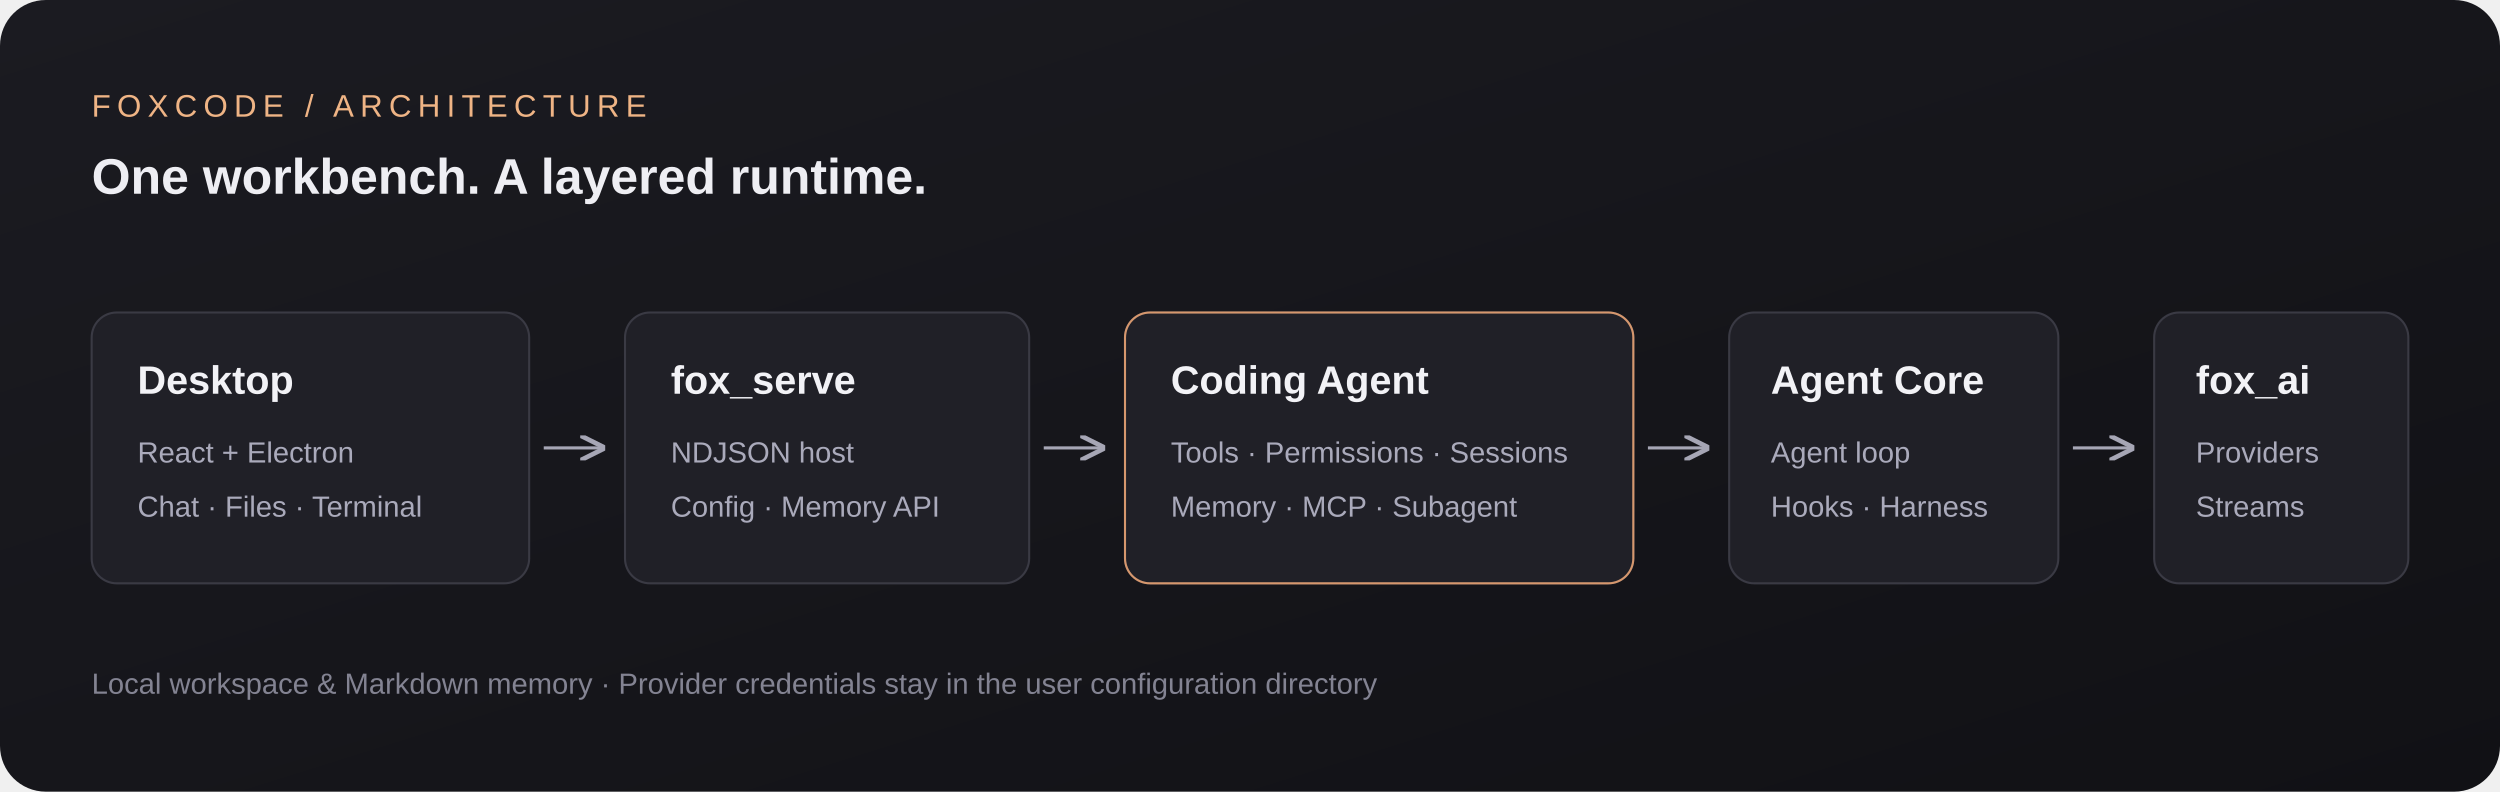
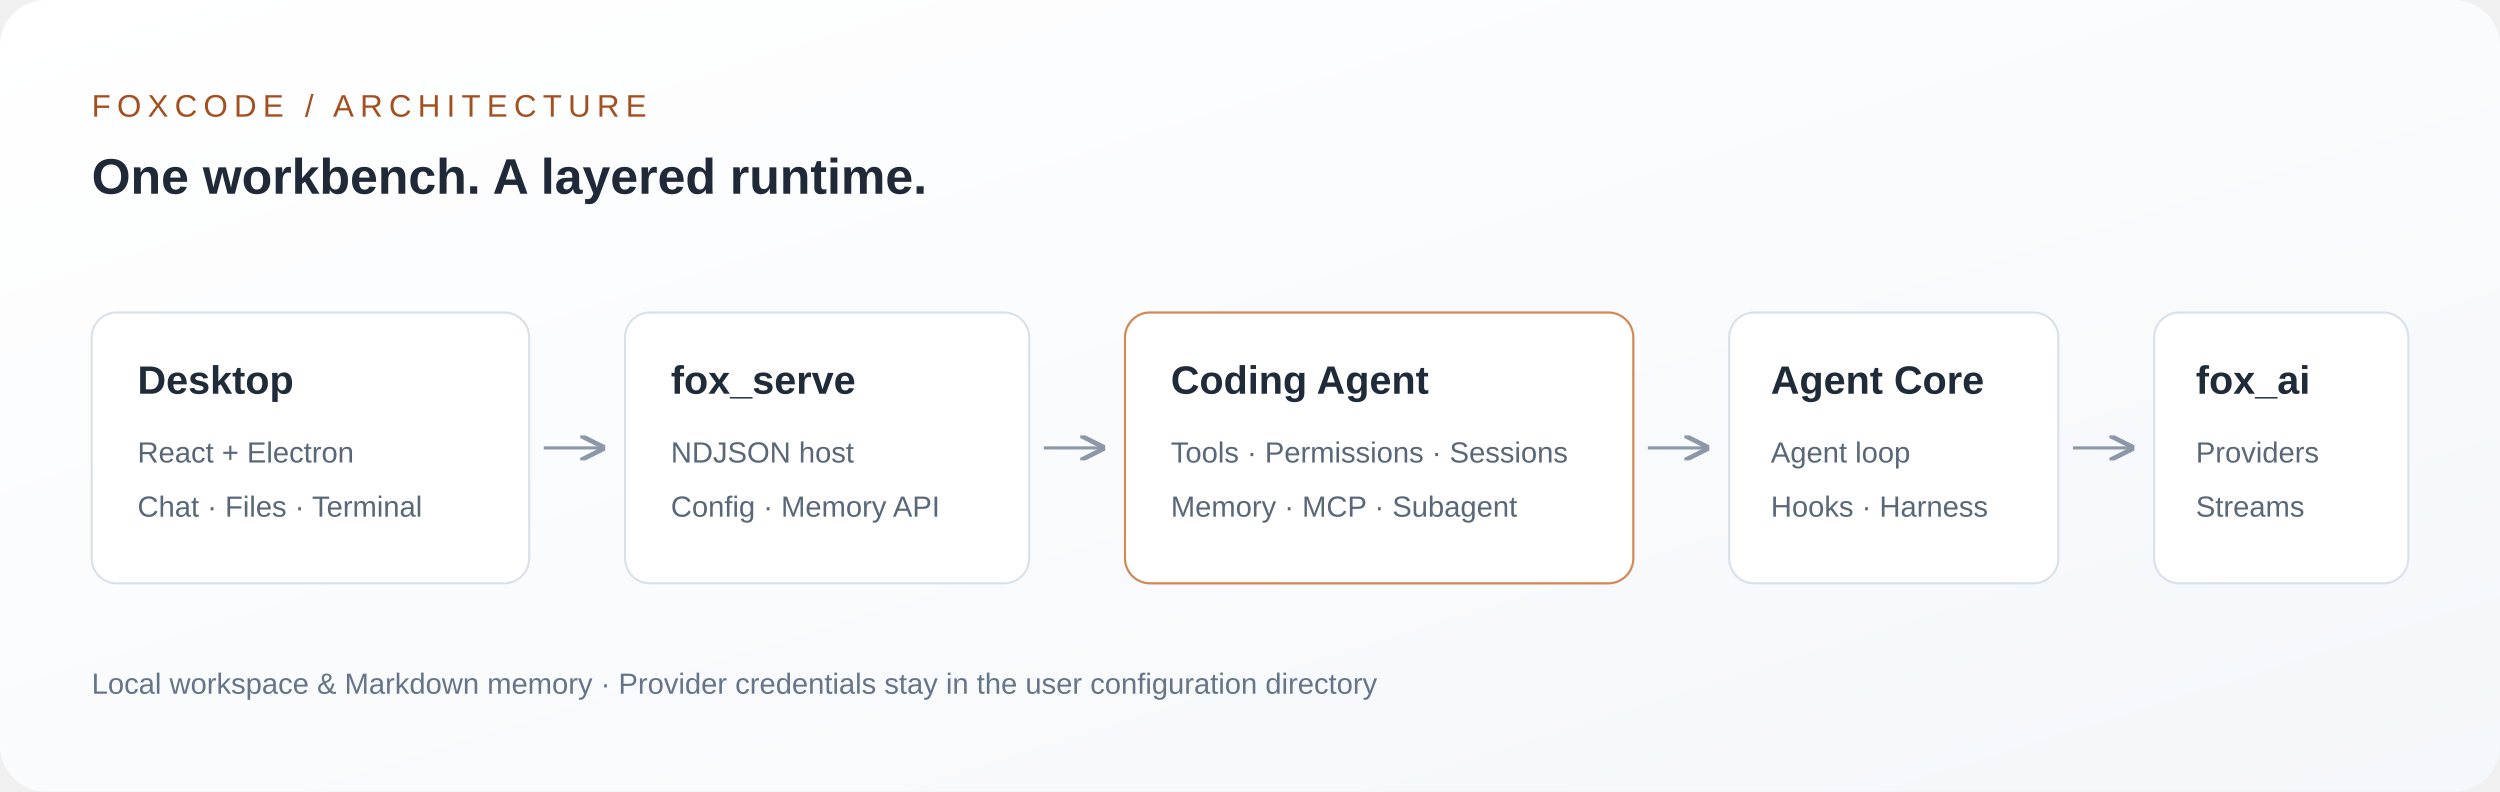
<svg xmlns="http://www.w3.org/2000/svg" width="1200" height="380" viewBox="0 0 1200 380" role="img" aria-labelledby="title desc">
  <defs>
    <linearGradient id="bg" x2="1" y2="1">
-       <stop stop-color="#1b1b21" />
-       <stop offset="1" stop-color="#111115" />
+       <stop stop-color="#ffffff" />
+       <stop offset="1" stop-color="#f4f7fb" />
    </linearGradient>
    <marker id="arrow" markerWidth="8" markerHeight="8" refX="7" refY="4" orient="auto">
-       <path d="M0 0L8 4L0 8" fill="none" stroke="#a6a6b5" stroke-width="1.5" />
+       <path d="M0 0L8 4L0 8" fill="none" stroke="#8c98a8" stroke-width="1.5" />
    </marker>
  </defs>
  <rect width="1200" height="380" rx="22" fill="url(#bg)" />
  <g font-family="-apple-system,BlinkMacSystemFont,Segoe UI,Arial,sans-serif">
-     <text x="44" y="56" fill="#efb485" font-size="15" letter-spacing="3">FOXCODE / ARCHITECTURE</text>
-     <text x="44" y="93" fill="#eeeeF3" font-size="24" font-weight="600">One workbench. A layered runtime.</text>
-     <g fill="#202027" stroke="#3a3a44">
+     <text x="44" y="56" fill="#a34f20" font-size="15" letter-spacing="3">FOXCODE / ARCHITECTURE</text>
+     <text x="44" y="93" fill="#1f2937" font-size="24" font-weight="600">One workbench. A layered runtime.</text>
+     <g fill="#ffffff" stroke="#d8e0e9">
      <rect x="44" y="150" width="210" height="130" rx="12" />
      <rect x="300" y="150" width="194" height="130" rx="12" />
      <rect x="540" y="150" width="244" height="130" rx="12" />
      <rect x="830" y="150" width="158" height="130" rx="12" />
      <rect x="1034" y="150" width="122" height="130" rx="12" />
    </g>
-     <rect x="540" y="150" width="244" height="130" rx="12" fill="none" stroke="#d6976d" />
-     <g fill="#f2f2f6" font-size="19" font-weight="600">
+     <rect x="540" y="150" width="244" height="130" rx="12" fill="none" stroke="#d88550" />
+     <g fill="#202b3a" font-size="19" font-weight="600">
      <text x="66" y="189">Desktop</text>
      <text x="322" y="189">fox_serve</text>
      <text x="562" y="189">Coding Agent</text>
      <text x="850" y="189">Agent Core</text>
      <text x="1054" y="189">fox_ai</text>
    </g>
-     <g fill="#aaaabb" font-size="14">
+     <g fill="#596779" font-size="14">
      <text x="66" y="222">React + Electron</text>
      <text x="66" y="248">Chat · Files · Terminal</text>
      <text x="322" y="222">NDJSON host</text>
      <text x="322" y="248">Config · Memory API</text>
      <text x="562" y="222">Tools · Permissions · Sessions</text>
      <text x="562" y="248">Memory · MCP · Subagent</text>
      <text x="850" y="222">Agent loop</text>
      <text x="850" y="248">Hooks · Harness</text>
      <text x="1054" y="222">Providers</text>
      <text x="1054" y="248">Streams</text>
    </g>
-     <g stroke="#a6a6b5" stroke-width="1.5" marker-end="url(#arrow)">
+     <g stroke="#8c98a8" stroke-width="1.5" marker-end="url(#arrow)">
      <path d="M261 215H289" />
      <path d="M501 215H529" />
      <path d="M791 215H819" />
      <path d="M995 215H1023" />
    </g>
-     <text x="44" y="333" fill="#838392" font-size="14">Local workspace &amp; Markdown memory · Provider credentials stay in the user configuration directory</text>
+     <text x="44" y="333" fill="#657489" font-size="14">Local workspace &amp; Markdown memory · Provider credentials stay in the user configuration directory</text>
  </g>
</svg>
